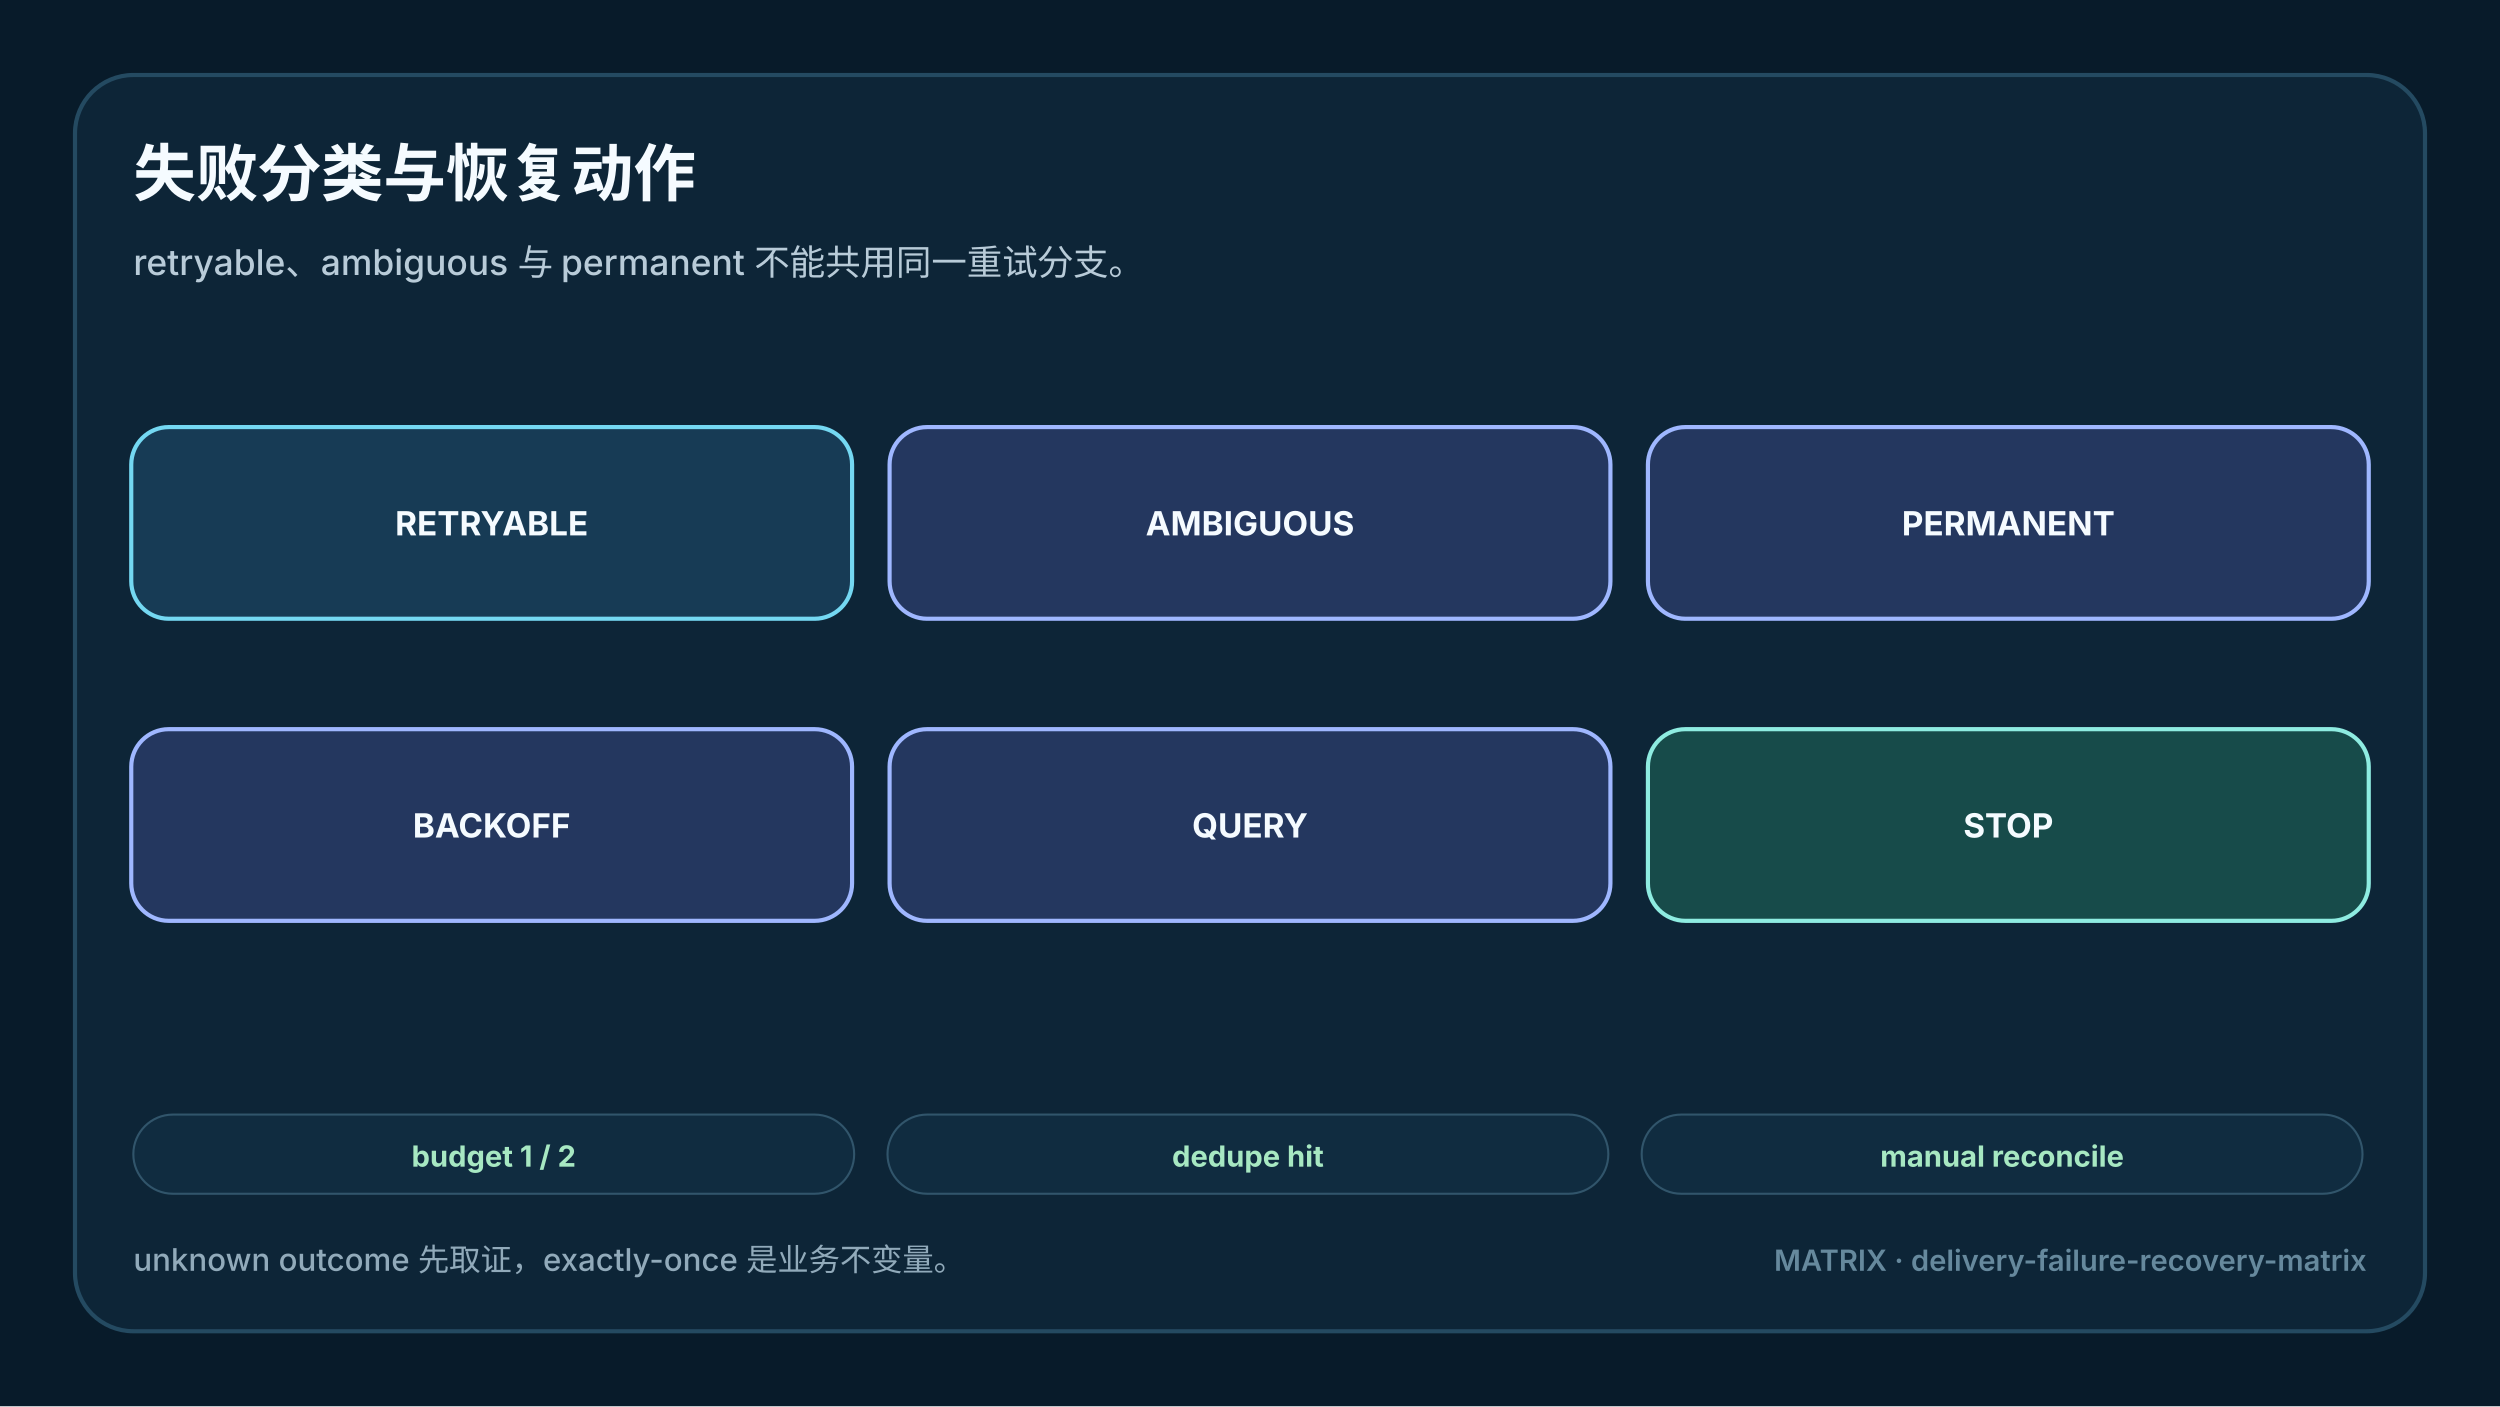
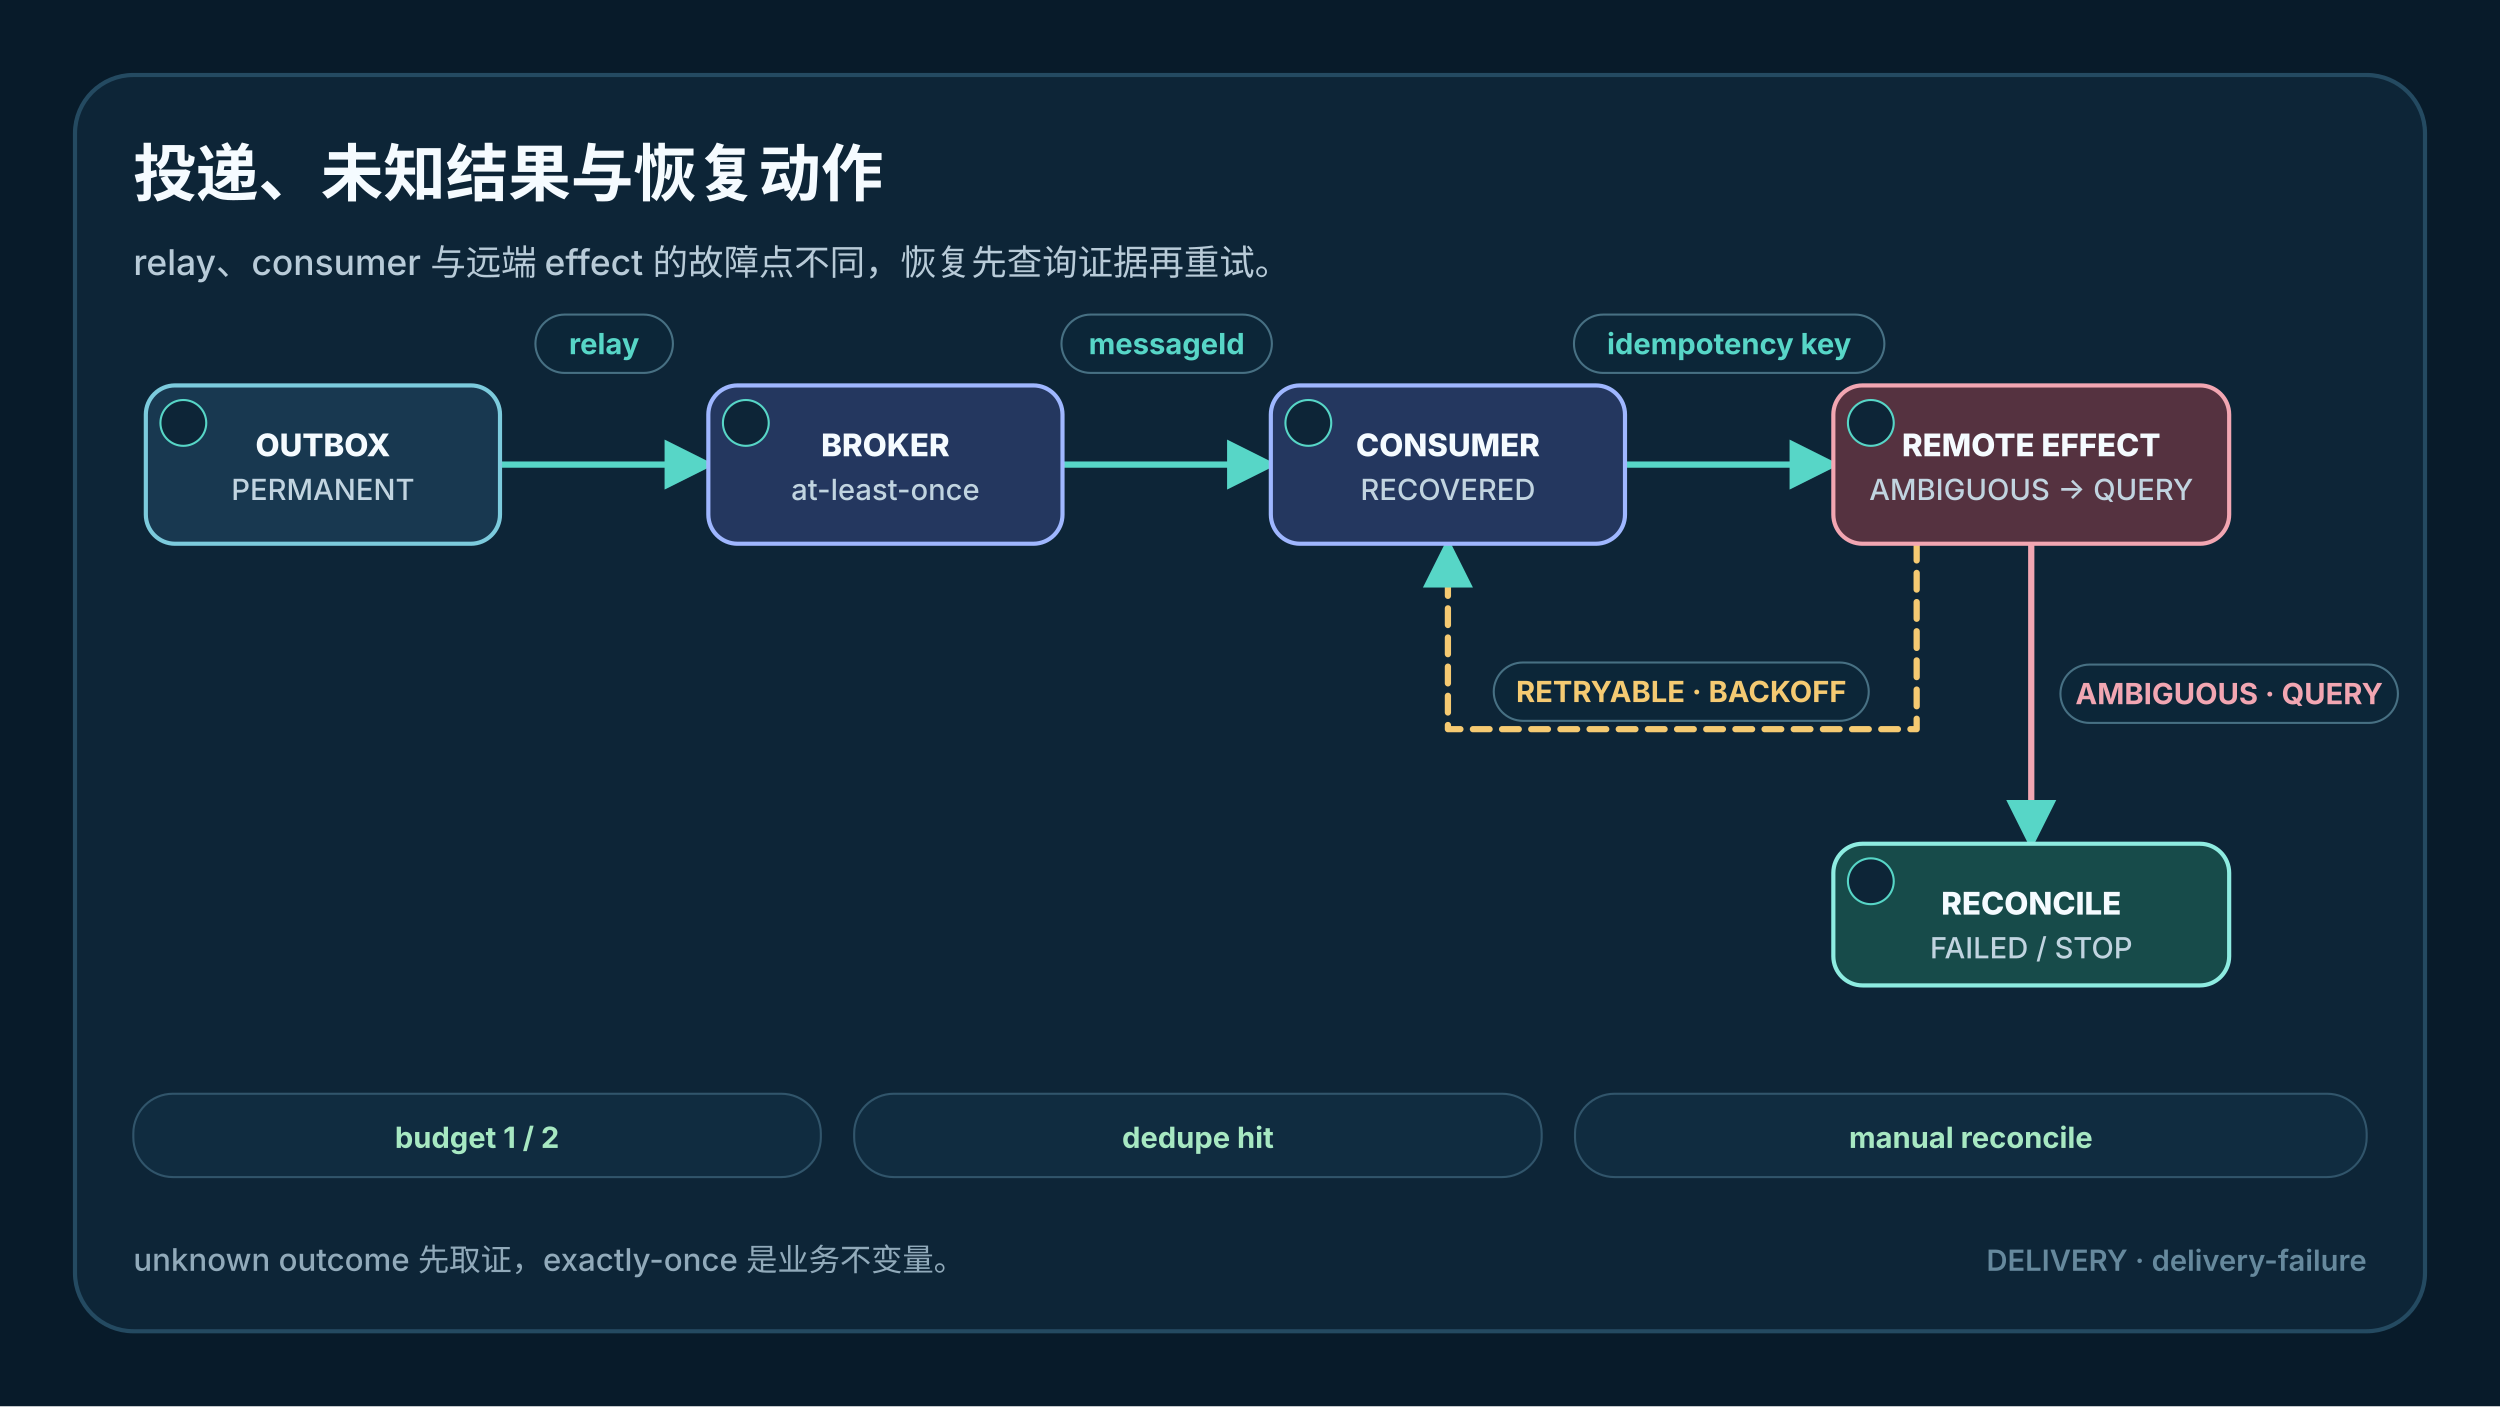
<svg xmlns="http://www.w3.org/2000/svg" width="1200" height="675" viewBox="0 0 1200 675" role="img" aria-labelledby="visual-backend-06-detail-title visual-backend-06-detail-description">
  <defs>
    <marker id="visual-backend-06-detail-arrow" markerWidth="8" markerHeight="8" refX="7" refY="4" orient="auto">
      <path d="M0 0 L8 4 L0 8 Z" fill="#57D6C7" />
    </marker>
  </defs>
  <rect width="1200" height="675" fill="#081B2A" />
  <rect x="36" y="36" width="1128" height="603" rx="28" fill="#0D2537" stroke="#244A61" stroke-width="2" />
-   <text x="64" y="94" font-family="Inter, Arial, sans-serif" font-size="30" font-weight="760" fill="#F5FBFF" text-anchor="start">失败分类与恢复动作</text>
-   <text x="64" y="132" font-family="Inter, Arial, sans-serif" font-size="17" font-weight="500" fill="#B8CBD8" text-anchor="start">retryable、ambiguous 与 permanent 不能共用同一重试分支。</text>
-   <g data-kind="matrix">
-     <g data-node="card-1" data-kind="entry">
-       <rect x="63" y="205" width="346" height="92" rx="18" fill="#173B55" stroke="#74D8F2" stroke-width="2" />
-       <text x="236" y="257" font-family="Inter, Arial, sans-serif" font-size="16" font-weight="750" fill="#F5FBFF" text-anchor="middle">RETRYABLE</text>
+   <text x="64" y="94" data-region="title" font-family="Inter, Arial, sans-serif" font-size="30" font-weight="760" fill="#F5FBFF" text-anchor="start">投递、未知结果与恢复动作</text>
+   <text x="64" y="132" data-region="subtitle" font-family="Inter, Arial, sans-serif" font-size="17" font-weight="500" fill="#B8CBD8" text-anchor="start">relay、consumer 与远端 effect 的故障点不同，恢复先查询证据再重试。</text>
+   <g data-kind="delivery">
+     <polyline data-edge="relay" data-from="outbox" data-to="broker" data-kind="flow" points="240,223 340,223" fill="none" stroke="#57D6C7" stroke-width="3" stroke-linecap="round" stroke-linejoin="round" marker-end="url(#visual-backend-06-detail-arrow)" />
+     <g data-edge-label="relay">
+       <rect x="257" y="151" width="66" height="28" rx="14" fill="#0C2638" stroke="#477083" stroke-width="1" />
+       <text x="290" y="170" data-region="edge-label" font-family="Inter, Arial, sans-serif" font-size="14" font-weight="680" fill="#57D6C7" text-anchor="middle">relay</text>
    </g>
-     <g data-node="card-2" data-kind="stage">
-       <rect x="427" y="205" width="346" height="92" rx="18" fill="#24375F" stroke="#9FB7FF" stroke-width="2" />
-       <text x="600" y="257" font-family="Inter, Arial, sans-serif" font-size="16" font-weight="750" fill="#F5FBFF" text-anchor="middle">AMBIGUOUS</text>
+     <polyline data-edge="redelivery" data-from="broker" data-to="consumer" data-kind="flow" points="510,223 610,223" fill="none" stroke="#57D6C7" stroke-width="3" stroke-linecap="round" stroke-linejoin="round" marker-end="url(#visual-backend-06-detail-arrow)" />
+     <g data-edge-label="redelivery">
+       <rect x="509.5" y="151" width="101" height="28" rx="14" fill="#0C2638" stroke="#477083" stroke-width="1" />
+       <text x="560" y="170" data-region="edge-label" font-family="Inter, Arial, sans-serif" font-size="14" font-weight="680" fill="#57D6C7" text-anchor="middle">messageId</text>
    </g>
-     <g data-node="card-3" data-kind="stage">
-       <rect x="791" y="205" width="346" height="92" rx="18" fill="#24375F" stroke="#9FB7FF" stroke-width="2" />
-       <text x="964" y="257" font-family="Inter, Arial, sans-serif" font-size="16" font-weight="750" fill="#F5FBFF" text-anchor="middle">PERMANENT</text>
+     <polyline data-edge="execute" data-from="consumer" data-to="effect" data-kind="flow" points="780,223 880,223" fill="none" stroke="#57D6C7" stroke-width="3" stroke-linecap="round" stroke-linejoin="round" marker-end="url(#visual-backend-06-detail-arrow)" />
+     <g data-edge-label="execute">
+       <rect x="755.5" y="151" width="149" height="28" rx="14" fill="#0C2638" stroke="#477083" stroke-width="1" />
+       <text x="830" y="170" data-region="edge-label" font-family="Inter, Arial, sans-serif" font-size="14" font-weight="680" fill="#57D6C7" text-anchor="middle">idempotency key</text>
    </g>
-     <g data-node="card-4" data-kind="stage">
-       <rect x="63" y="350" width="346" height="92" rx="18" fill="#24375F" stroke="#9FB7FF" stroke-width="2" />
-       <text x="236" y="402" font-family="Inter, Arial, sans-serif" font-size="16" font-weight="750" fill="#F5FBFF" text-anchor="middle">BACKOFF</text>
+     <polyline data-edge="effect-reconcile" data-from="effect" data-to="reconcile" data-kind="ambiguous" points="975,261 975,405" fill="none" stroke="#F2A6B2" stroke-width="3" stroke-linecap="round" stroke-linejoin="round" marker-end="url(#visual-backend-06-detail-arrow)" />
+     <g data-edge-label="effect-reconcile">
+       <rect x="989" y="319" width="162" height="28" rx="14" fill="#0C2638" stroke="#477083" stroke-width="1" />
+       <text x="1070" y="338" data-region="edge-label" font-family="Inter, Arial, sans-serif" font-size="14" font-weight="680" fill="#F2A6B2" text-anchor="middle">AMBIGUOUS · QUERY</text>
    </g>
-     <g data-node="card-5" data-kind="stage">
-       <rect x="427" y="350" width="346" height="92" rx="18" fill="#24375F" stroke="#9FB7FF" stroke-width="2" />
-       <text x="600" y="402" font-family="Inter, Arial, sans-serif" font-size="16" font-weight="750" fill="#F5FBFF" text-anchor="middle">QUERY</text>
+     <polyline data-edge="effect-retry" data-from="effect" data-to="consumer" data-kind="retry" points="920,261 920,350 695,350 695,261" fill="none" stroke="#F5CA72" stroke-width="3" stroke-dasharray="8 6" stroke-linecap="round" stroke-linejoin="round" marker-end="url(#visual-backend-06-detail-arrow)" />
+     <g data-edge-label="effect-retry">
+       <rect x="717" y="318" width="180" height="28" rx="14" fill="#0C2638" stroke="#477083" stroke-width="1" />
+       <text x="807" y="337" data-region="edge-label" font-family="Inter, Arial, sans-serif" font-size="14" font-weight="680" fill="#F5CA72" text-anchor="middle">RETRYABLE · BACKOFF</text>
    </g>
-     <g data-node="card-6" data-kind="outcome">
-       <rect x="791" y="350" width="346" height="92" rx="18" fill="#174B4A" stroke="#8EECE1" stroke-width="2" />
-       <text x="964" y="402" font-family="Inter, Arial, sans-serif" font-size="16" font-weight="750" fill="#F5FBFF" text-anchor="middle">STOP</text>
+     <g data-node="outbox" data-kind="record">
+       <rect x="70" y="185" width="170" height="76" rx="14" fill="#183850" stroke="#7CCBDD" stroke-width="2" />
+       <circle cx="88" cy="203" r="11" fill="#0D2537" stroke="#57D6C7" stroke-width="1" />
+       <text x="155" y="219" data-region="node-primary" font-family="Inter, Arial, sans-serif" font-size="15" font-weight="760" fill="#F5FBFF" text-anchor="middle">OUTBOX</text>
+       <text x="155" y="240" data-region="node-secondary" font-family="Inter, Arial, sans-serif" font-size="14" font-weight="540" fill="#C1D4E0" text-anchor="middle">PERMANENT</text>
    </g>
-     <g data-value="1">
-       <rect x="64" y="535" width="346" height="38" rx="19" fill="#102C40" stroke="#31556B" />
-       <text x="237" y="560" font-family="Inter, Arial, sans-serif" font-size="14" font-weight="650" fill="#A7E8C2" text-anchor="middle">budget 1 / 2</text>
+     <g data-node="broker" data-kind="transport">
+       <rect x="340" y="185" width="170" height="76" rx="14" fill="#24375F" stroke="#9FB7FF" stroke-width="2" />
+       <circle cx="358" cy="203" r="11" fill="#0D2537" stroke="#57D6C7" stroke-width="1" />
+       <text x="425" y="219" data-region="node-primary" font-family="Inter, Arial, sans-serif" font-size="15" font-weight="760" fill="#F5FBFF" text-anchor="middle">BROKER</text>
+       <text x="425" y="240" data-region="node-secondary" font-family="Inter, Arial, sans-serif" font-size="14" font-weight="540" fill="#C1D4E0" text-anchor="middle">at-least-once</text>
    </g>
-     <g data-value="2">
-       <rect x="426" y="535" width="346" height="38" rx="19" fill="#102C40" stroke="#31556B" />
-       <text x="599" y="560" font-family="Inter, Arial, sans-serif" font-size="14" font-weight="650" fill="#A7E8C2" text-anchor="middle">dedupe hit</text>
+     <g data-node="consumer" data-kind="worker">
+       <rect x="610" y="185" width="170" height="76" rx="14" fill="#24375F" stroke="#9FB7FF" stroke-width="2" />
+       <circle cx="628" cy="203" r="11" fill="#0D2537" stroke="#57D6C7" stroke-width="1" />
+       <text x="695" y="219" data-region="node-primary" font-family="Inter, Arial, sans-serif" font-size="15" font-weight="760" fill="#F5FBFF" text-anchor="middle">CONSUMER</text>
+       <text x="695" y="240" data-region="node-secondary" font-family="Inter, Arial, sans-serif" font-size="14" font-weight="540" fill="#C1D4E0" text-anchor="middle">RECOVERED</text>
    </g>
-     <g data-value="3">
-       <rect x="788" y="535" width="346" height="38" rx="19" fill="#102C40" stroke="#31556B" />
-       <text x="961" y="560" font-family="Inter, Arial, sans-serif" font-size="14" font-weight="650" fill="#A7E8C2" text-anchor="middle">manual reconcile</text>
+     <g data-node="effect" data-kind="external">
+       <rect x="880" y="185" width="190" height="76" rx="14" fill="#553240" stroke="#F2A6B2" stroke-width="2" />
+       <circle cx="898" cy="203" r="11" fill="#0D2537" stroke="#57D6C7" stroke-width="1" />
+       <text x="975" y="219" data-region="node-primary" font-family="Inter, Arial, sans-serif" font-size="15" font-weight="760" fill="#F5FBFF" text-anchor="middle">REMOTE EFFECT</text>
+       <text x="975" y="240" data-region="node-secondary" font-family="Inter, Arial, sans-serif" font-size="14" font-weight="540" fill="#C1D4E0" text-anchor="middle">AMBIGUOUS → QUERY</text>
+     </g>
+     <g data-node="reconcile" data-kind="outcome">
+       <rect x="880" y="405" width="190" height="68" rx="14" fill="#174B4A" stroke="#8EECE1" stroke-width="2" />
+       <circle cx="898" cy="423" r="11" fill="#0D2537" stroke="#57D6C7" stroke-width="1" />
+       <text x="975" y="439" data-region="node-primary" font-family="Inter, Arial, sans-serif" font-size="15" font-weight="760" fill="#F5FBFF" text-anchor="middle">RECONCILE</text>
+       <text x="975" y="460" data-region="node-secondary" font-family="Inter, Arial, sans-serif" font-size="14" font-weight="540" fill="#C1D4E0" text-anchor="middle">FAILED / STOP</text>
    </g>
  </g>
-   <text x="64" y="610" font-family="Inter, Arial, sans-serif" font-size="15" font-weight="500" fill="#91AABA" text-anchor="start">unknown outcome 先取证，exactly-once 是业务不变量。</text>
-   <text x="1136" y="610" font-family="Inter, Arial, sans-serif" font-size="14" font-weight="600" fill="#66899D" text-anchor="end">MATRIX · delivery-failure-recovery-matrix</text>
+   <g data-value="delivery-budget">
+     <rect x="64" y="525" width="330" height="40" rx="19" fill="#102C40" stroke="#31556B" stroke-width="1" />
+     <text x="229" y="551" data-region="value" font-family="Inter, Arial, sans-serif" font-size="14" font-weight="680" fill="#A7E8C2" text-anchor="middle">budget 1 / 2</text>
+   </g>
+   <g data-value="delivery-hit">
+     <rect x="410" y="525" width="330" height="40" rx="19" fill="#102C40" stroke="#31556B" stroke-width="1" />
+     <text x="575" y="551" data-region="value" font-family="Inter, Arial, sans-serif" font-size="14" font-weight="680" fill="#A7E8C2" text-anchor="middle">dedupe hit</text>
+   </g>
+   <g data-value="delivery-manual">
+     <rect x="756" y="525" width="380" height="40" rx="19" fill="#102C40" stroke="#31556B" stroke-width="1" />
+     <text x="946" y="551" data-region="value" font-family="Inter, Arial, sans-serif" font-size="14" font-weight="680" fill="#A7E8C2" text-anchor="middle">manual reconcile</text>
+   </g>
+   <text x="64" y="610" data-region="caption" font-family="Inter, Arial, sans-serif" font-size="15" font-weight="500" fill="#91AABA" text-anchor="start">unknown outcome 先取证，exactly-once 是业务不变量。</text>
+   <text x="1136" y="610" data-region="footer" font-family="Inter, Arial, sans-serif" font-size="14" font-weight="600" fill="#66899D" text-anchor="end">DELIVERY · delivery-failure</text>
</svg>
